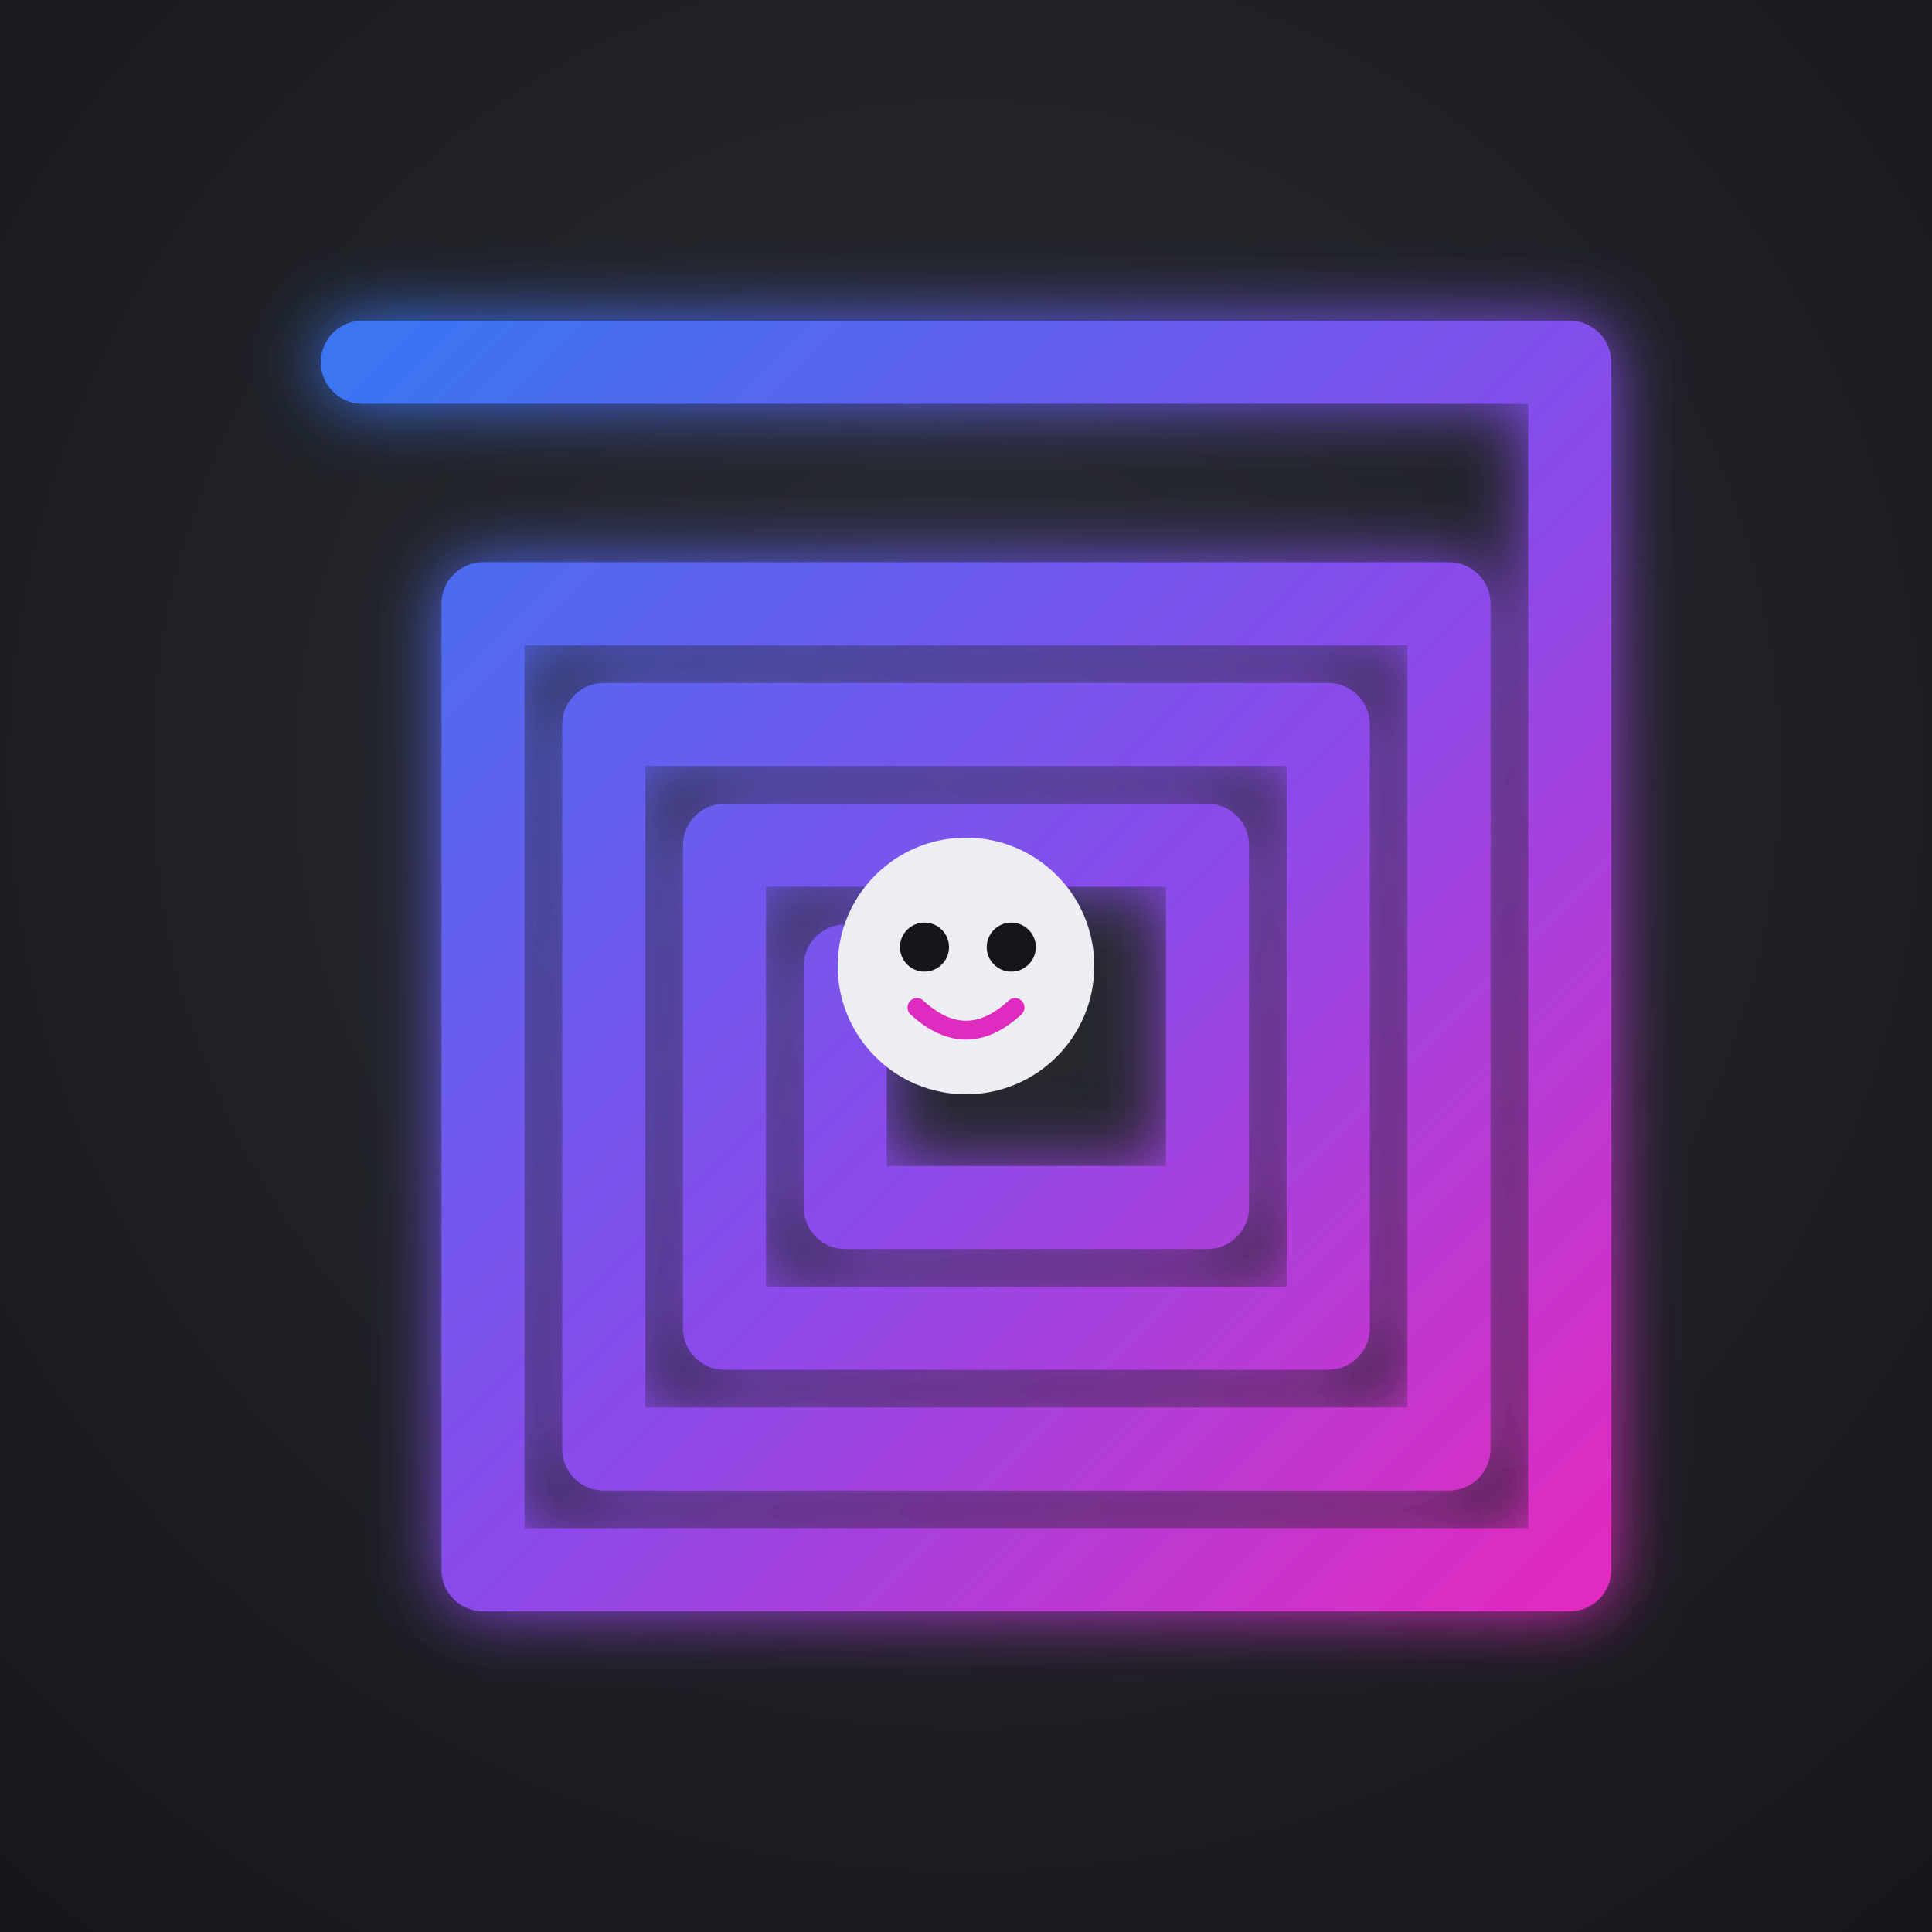
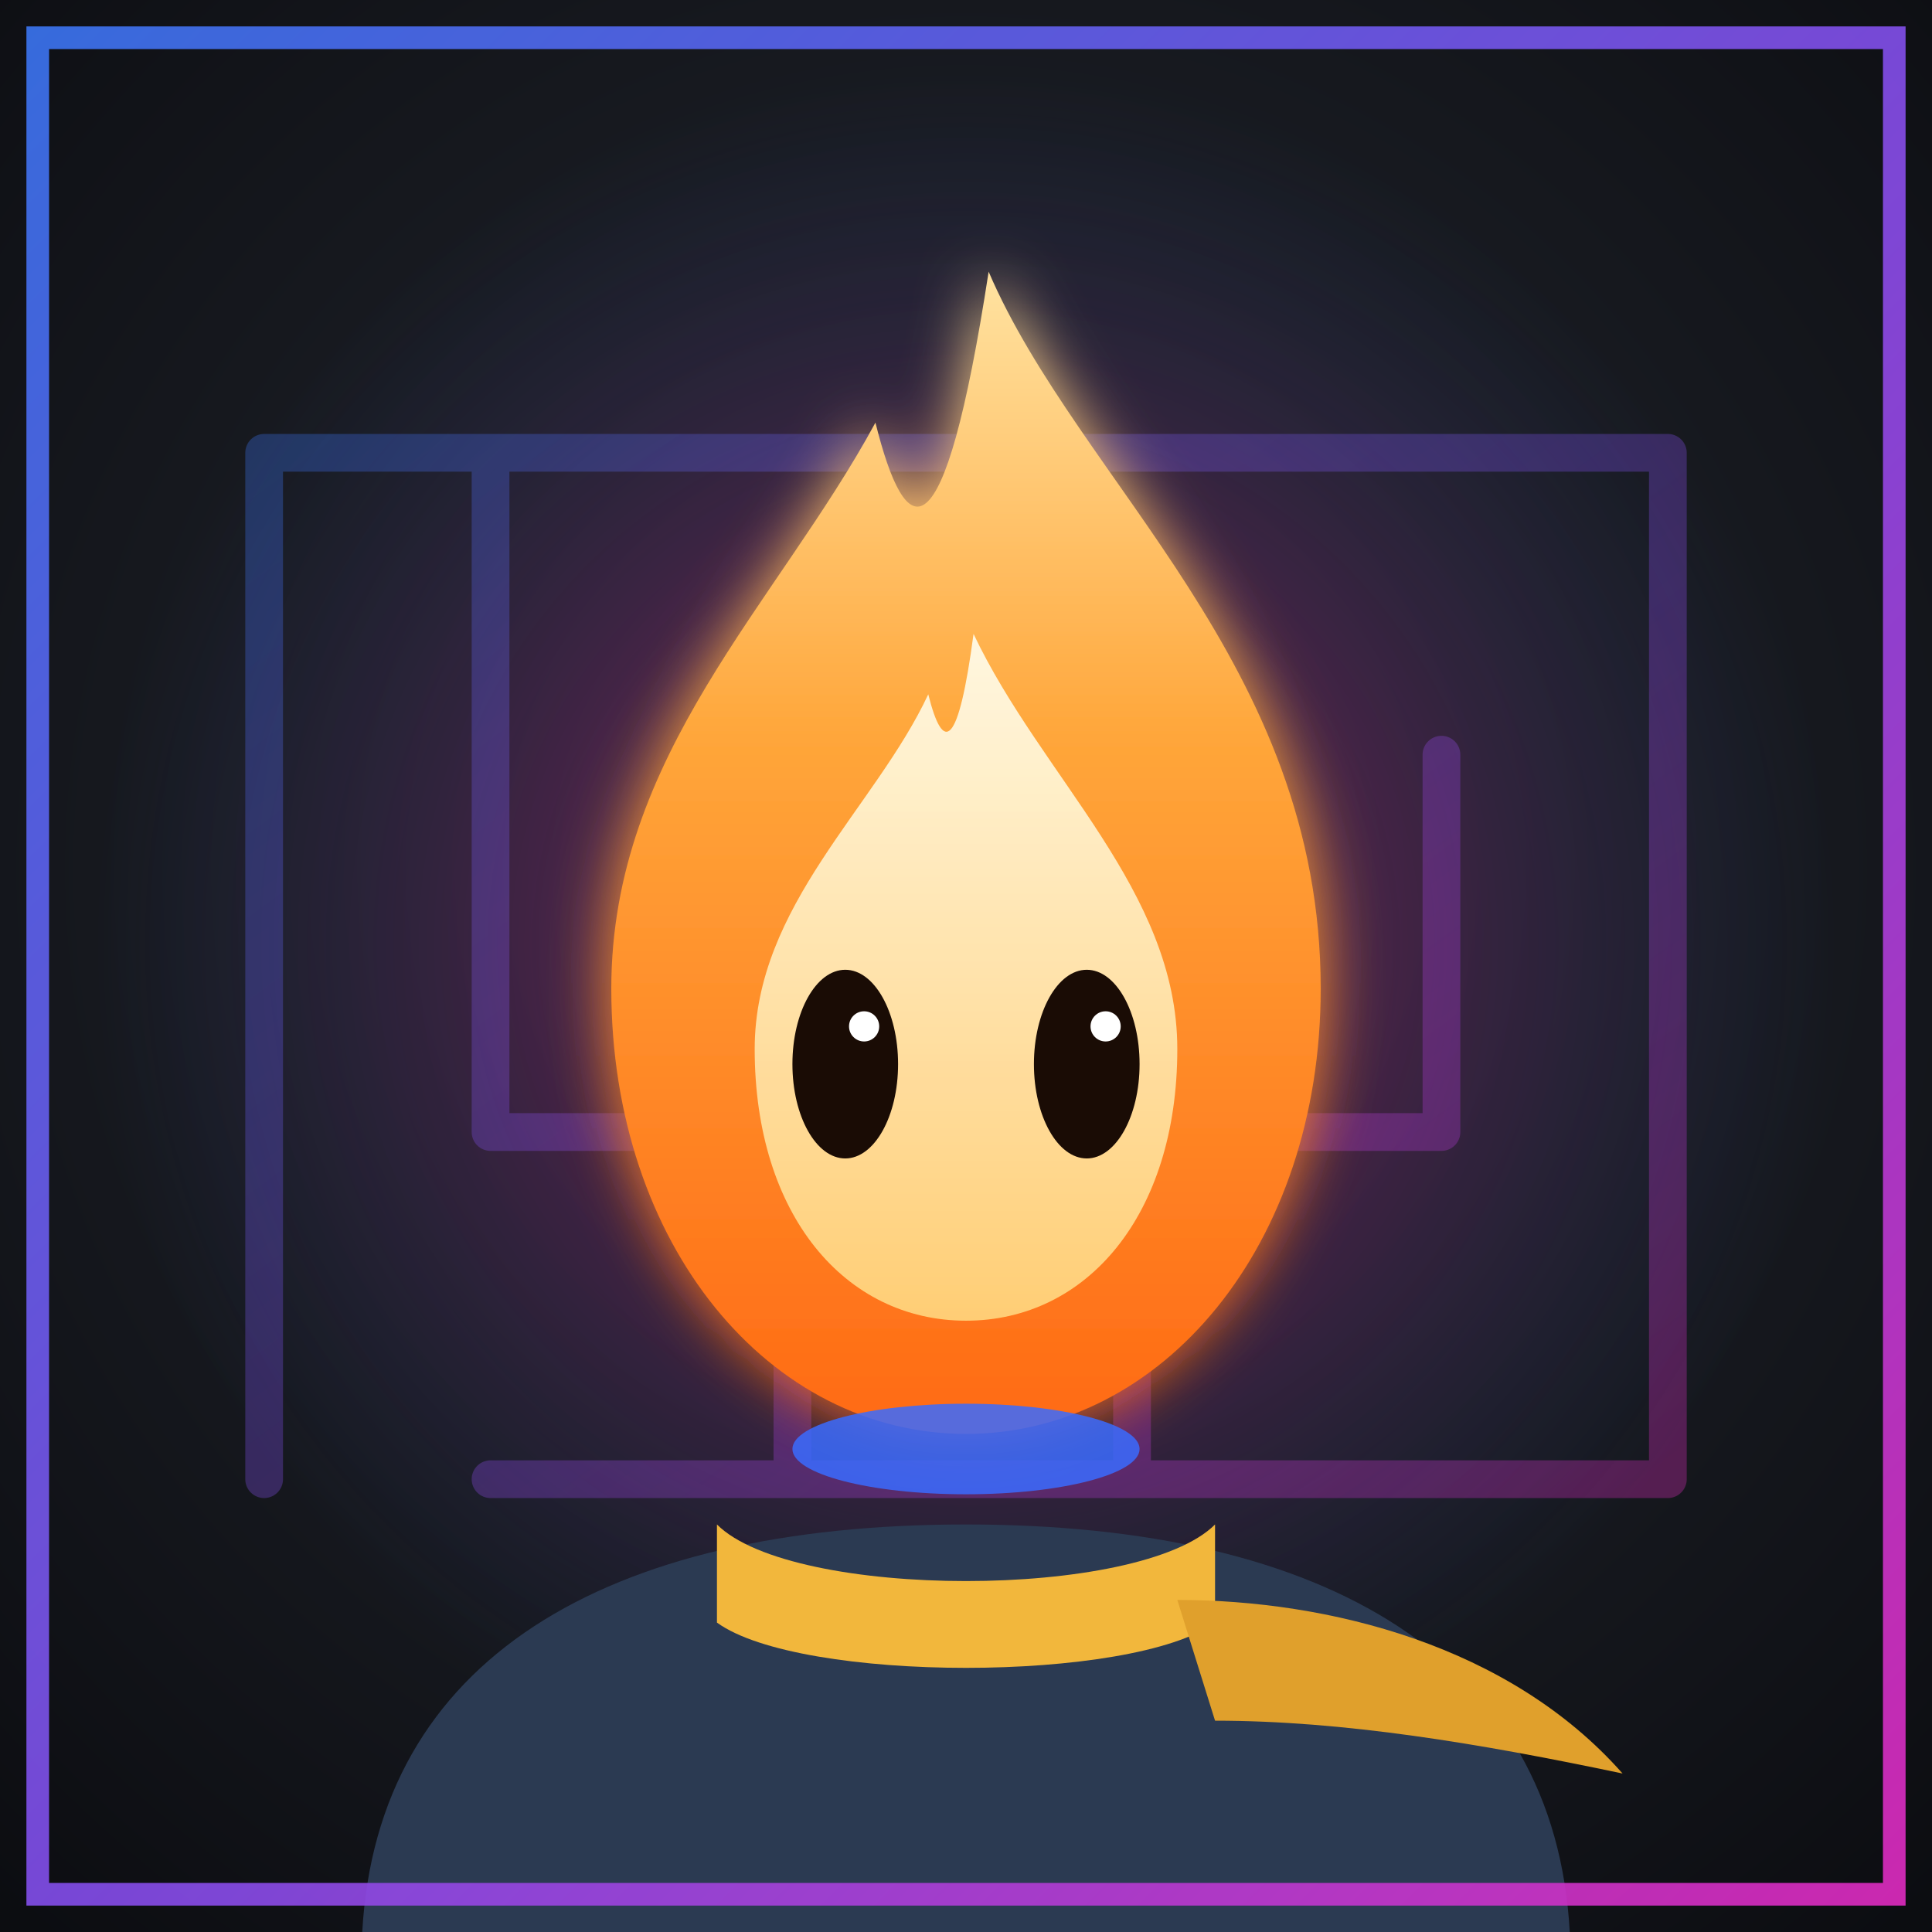
<svg xmlns="http://www.w3.org/2000/svg" viewBox="0 0 512 512">
  <defs>
    <linearGradient id="g" x1="0" y1="0" x2="1" y2="1">
      <stop offset="0" stop-color="#3b74f2" />
      <stop offset="0.55" stop-color="#8a4bea" />
      <stop offset="1" stop-color="#e02bc0" />
    </linearGradient>
-     <radialGradient id="bg" cx="0.5" cy="0.4" r="0.8">
-       <stop offset="0" stop-color="#2a2c33" />
-       <stop offset="1" stop-color="#15161a" />
+     <radialGradient id="bg" cx="0.5" cy="0.45" r="0.75">
+       <stop offset="0" stop-color="#262a33" />
+       <stop offset="1" stop-color="#0b0c10" />
    </radialGradient>
-     <filter id="glow" x="-30%" y="-30%" width="160%" height="160%">
-       <feGaussianBlur stdDeviation="9" result="b" />
+     <radialGradient id="halo" cx="0.5" cy="0.5" r="0.5">
+       <stop offset="0" stop-color="#ff9a3a" stop-opacity="0.55" />
+       <stop offset="0.5" stop-color="#e02bc0" stop-opacity="0.18" />
+       <stop offset="1" stop-color="#3b74f2" stop-opacity="0" />
+     </radialGradient>
+     <linearGradient id="fl" x1="0" y1="1" x2="0" y2="0">
+       <stop offset="0" stop-color="#ff6a14" />
+       <stop offset="0.6" stop-color="#ffa63a" />
+       <stop offset="1" stop-color="#ffe2a0" />
+     </linearGradient>
+     <linearGradient id="core" x1="0" y1="1" x2="0" y2="0">
+       <stop offset="0" stop-color="#ffd27a" />
+       <stop offset="1" stop-color="#fffbe8" />
+     </linearGradient>
+     <filter id="glow" x="-40%" y="-40%" width="180%" height="180%">
+       <feGaussianBlur stdDeviation="8" result="b" />
      <feMerge>
        <feMergeNode in="b" />
        <feMergeNode in="SourceGraphic" />
      </feMerge>
    </filter>
  </defs>
  <rect width="512" height="512" fill="url(#bg)" />
-   <path d="M96 96H416V416H128V160H384V384H160V192H352V352H192V224H320V320H224V256H256" fill="none" stroke="url(#g)" stroke-width="22" stroke-linecap="round" stroke-linejoin="round" filter="url(#glow)" />
-   <circle cx="256" cy="256" r="34" fill="#eceef3" />
-   <circle cx="245" cy="251" r="6.5" fill="#15161a" />
-   <circle cx="268" cy="251" r="6.5" fill="#15161a" />
-   <path d="M243 267q13 12 26 0" fill="none" stroke="#e02bc0" stroke-width="5" stroke-linecap="round" />
+   <path d="M70 120H442M70 120V392M442 120V392M130 120V300H210V180H300V300H382V200M130 392H442M210 300V392M300 300V392" fill="none" stroke="url(#g)" stroke-width="10" stroke-linecap="round" stroke-linejoin="round" opacity="0.32" />
+   <circle cx="256" cy="250" r="230" fill="url(#halo)" />
+   <path d="M96 512C100 440 160 404 256 404C352 404 412 440 416 512Z" fill="#2b3a52" />
+   <path d="M190 404C210 424 302 424 322 404L322 430C300 446 212 446 190 430Z" fill="#f2b73c" />
+   <path d="M312 424C352 424 400 436 430 470C392 462 356 456 322 456Z" fill="#e0a02c" />
+   <g filter="url(#glow)">
+     <path d="M262 72C286 128 350 176 350 262C350 330 308 380 256 380C204 380 162 330 162 262C162 200 206 160 232 112C240 144 250 150 262 72Z" fill="url(#fl)" />
+     <path d="M258 168C276 206 312 236 312 278C312 322 288 350 256 350C224 350 200 322 200 278C200 240 232 214 246 184C250 200 254 198 258 168Z" fill="url(#core)" opacity="0.95" />
+   </g>
+   <ellipse cx="256" cy="384" rx="46" ry="12" fill="#3a6bff" opacity="0.85" />
+   <ellipse cx="224" cy="282" rx="14" ry="25" fill="#1a0c05" />
+   <ellipse cx="288" cy="282" rx="14" ry="25" fill="#1a0c05" />
+   <circle cx="229" cy="272" r="4" fill="#fff" />
+   <circle cx="293" cy="272" r="4" fill="#fff" />
+   <rect x="10" y="10" width="492" height="492" fill="none" stroke="url(#g)" stroke-width="6" opacity="0.9" />
</svg>
